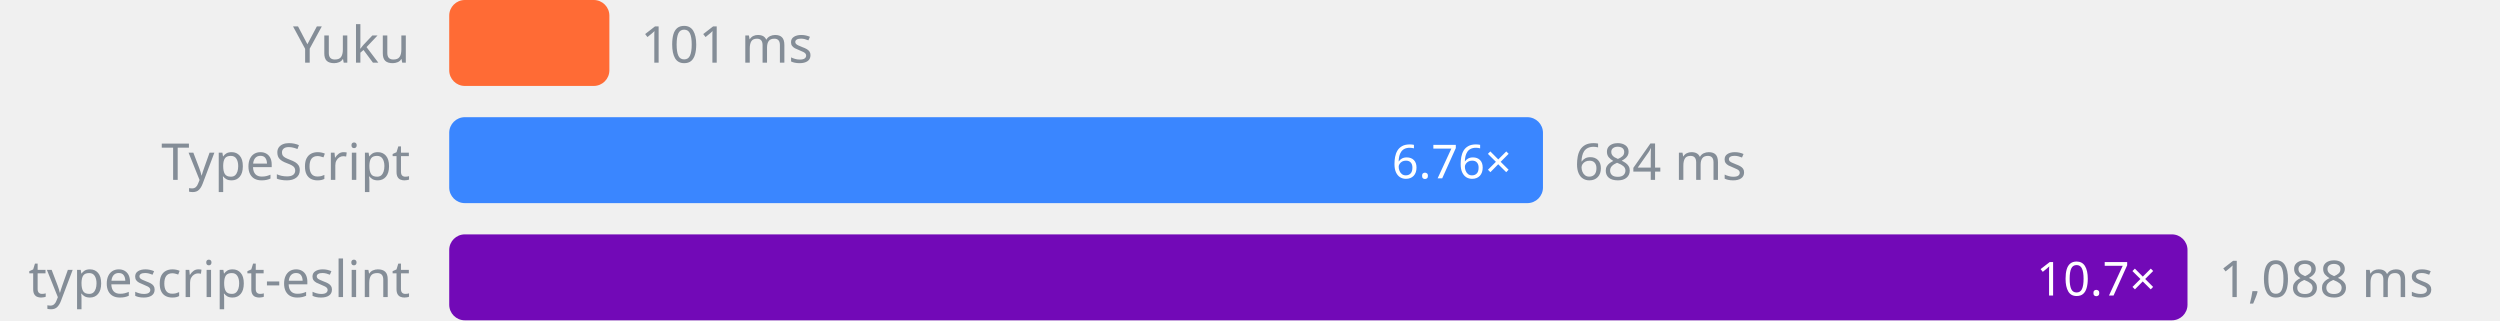
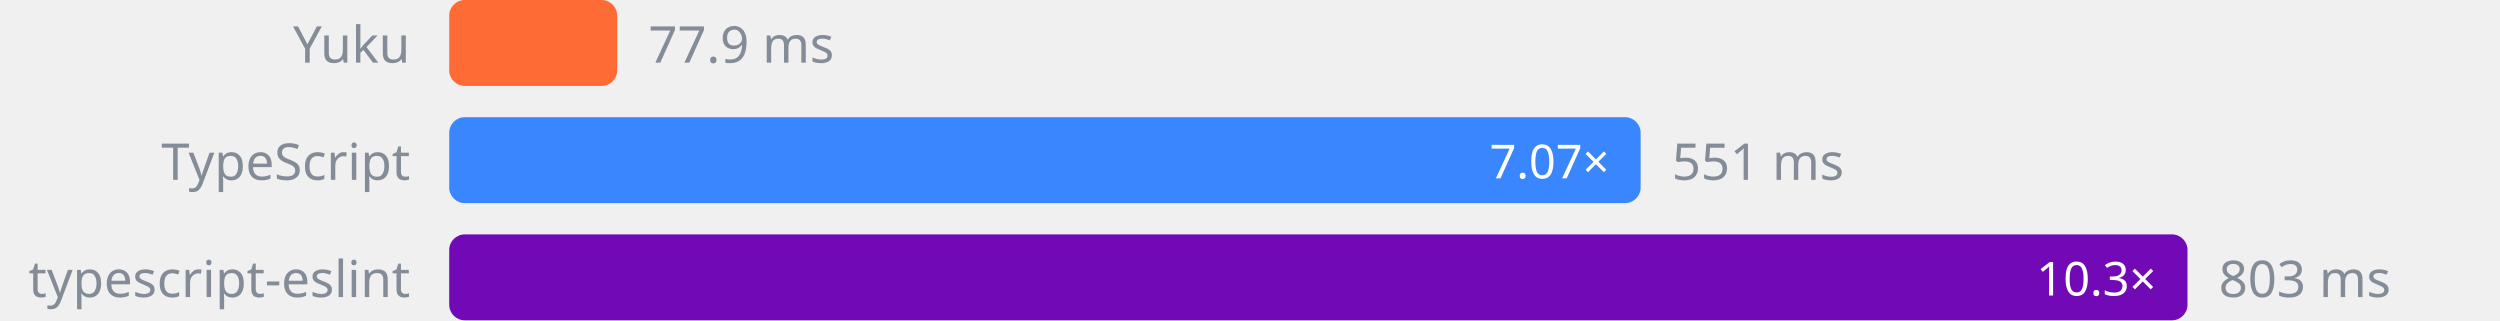
<svg xmlns="http://www.w3.org/2000/svg" width="640" height="82" viewBox="0 0 640 82">
  <style>
    text { font: 13px -apple-system, BlinkMacSystemFont, "Segoe UI", "Noto Sans", Helvetica, Arial, sans-serif; fill: #848d97; dominant-baseline: central; font-variant-numeric: tabular-nums }
    .ratio { font-size: 12px; fill: #fff }
  </style>
  <text x="105" y="11" text-anchor="end">Yuku</text>
-   <rect x="115" y="0" width="41" height="22" rx="4" fill="#FF6B35" />
-   <text x="164" y="11">101 ms</text>
+   <rect x="115" y="0" width="43" height="22" rx="4" fill="#FF6B35" />
+   <text x="166" y="11">77.9 ms</text>
  <text x="105" y="41" text-anchor="end">TypeScript</text>
-   <rect x="115" y="30" width="280" height="22" rx="4" fill="#3A86FF" />
-   <text x="403" y="41">684 ms</text>
-   <text class="ratio" x="387" y="41" text-anchor="end">6.76×</text>
+   <rect x="115" y="30" width="305" height="22" rx="4" fill="#3A86FF" />
+   <text x="428" y="41">551 ms</text>
+   <text class="ratio" x="412" y="41" text-anchor="end">7.07×</text>
  <text x="105" y="71" text-anchor="end">typescript-eslint</text>
  <rect x="115" y="60" width="445" height="22" rx="4" fill="#7209B7" />
-   <text x="568" y="71">1,088 ms</text>
-   <text class="ratio" x="552" y="71" text-anchor="end">10.7×</text>
+   <text x="568" y="71">803 ms</text>
+   <text class="ratio" x="552" y="71" text-anchor="end">10.3×</text>
</svg>
